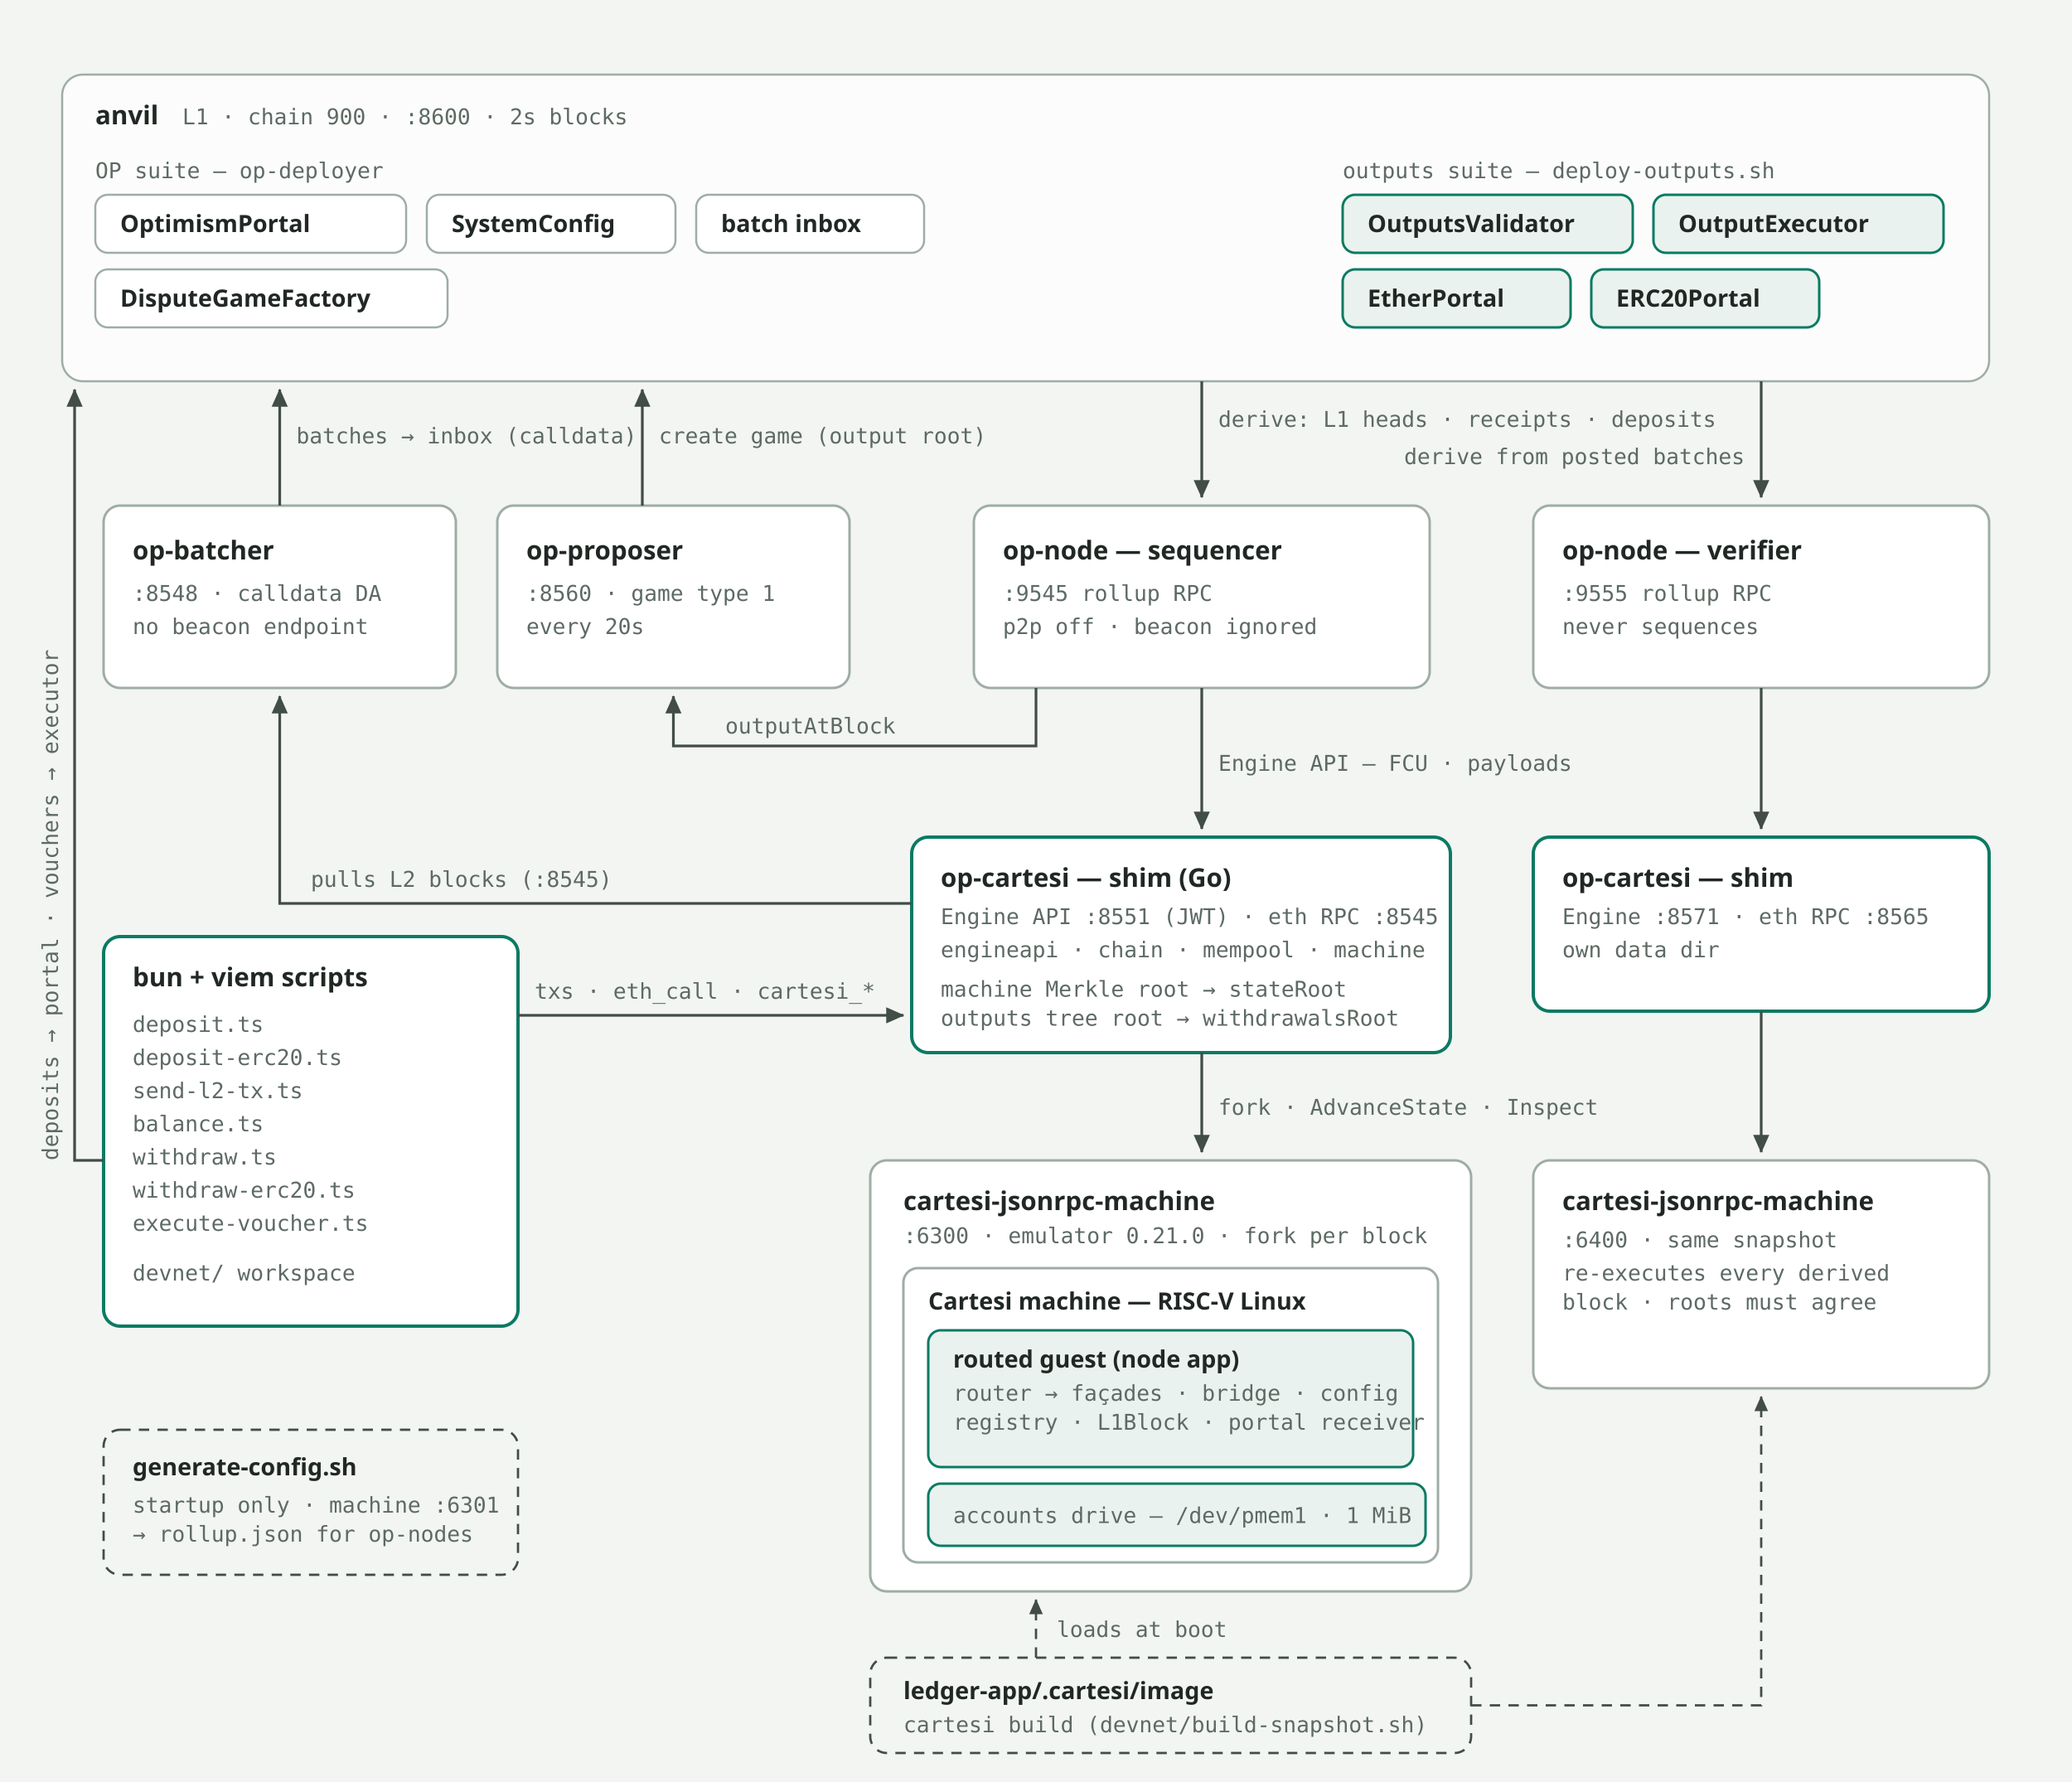
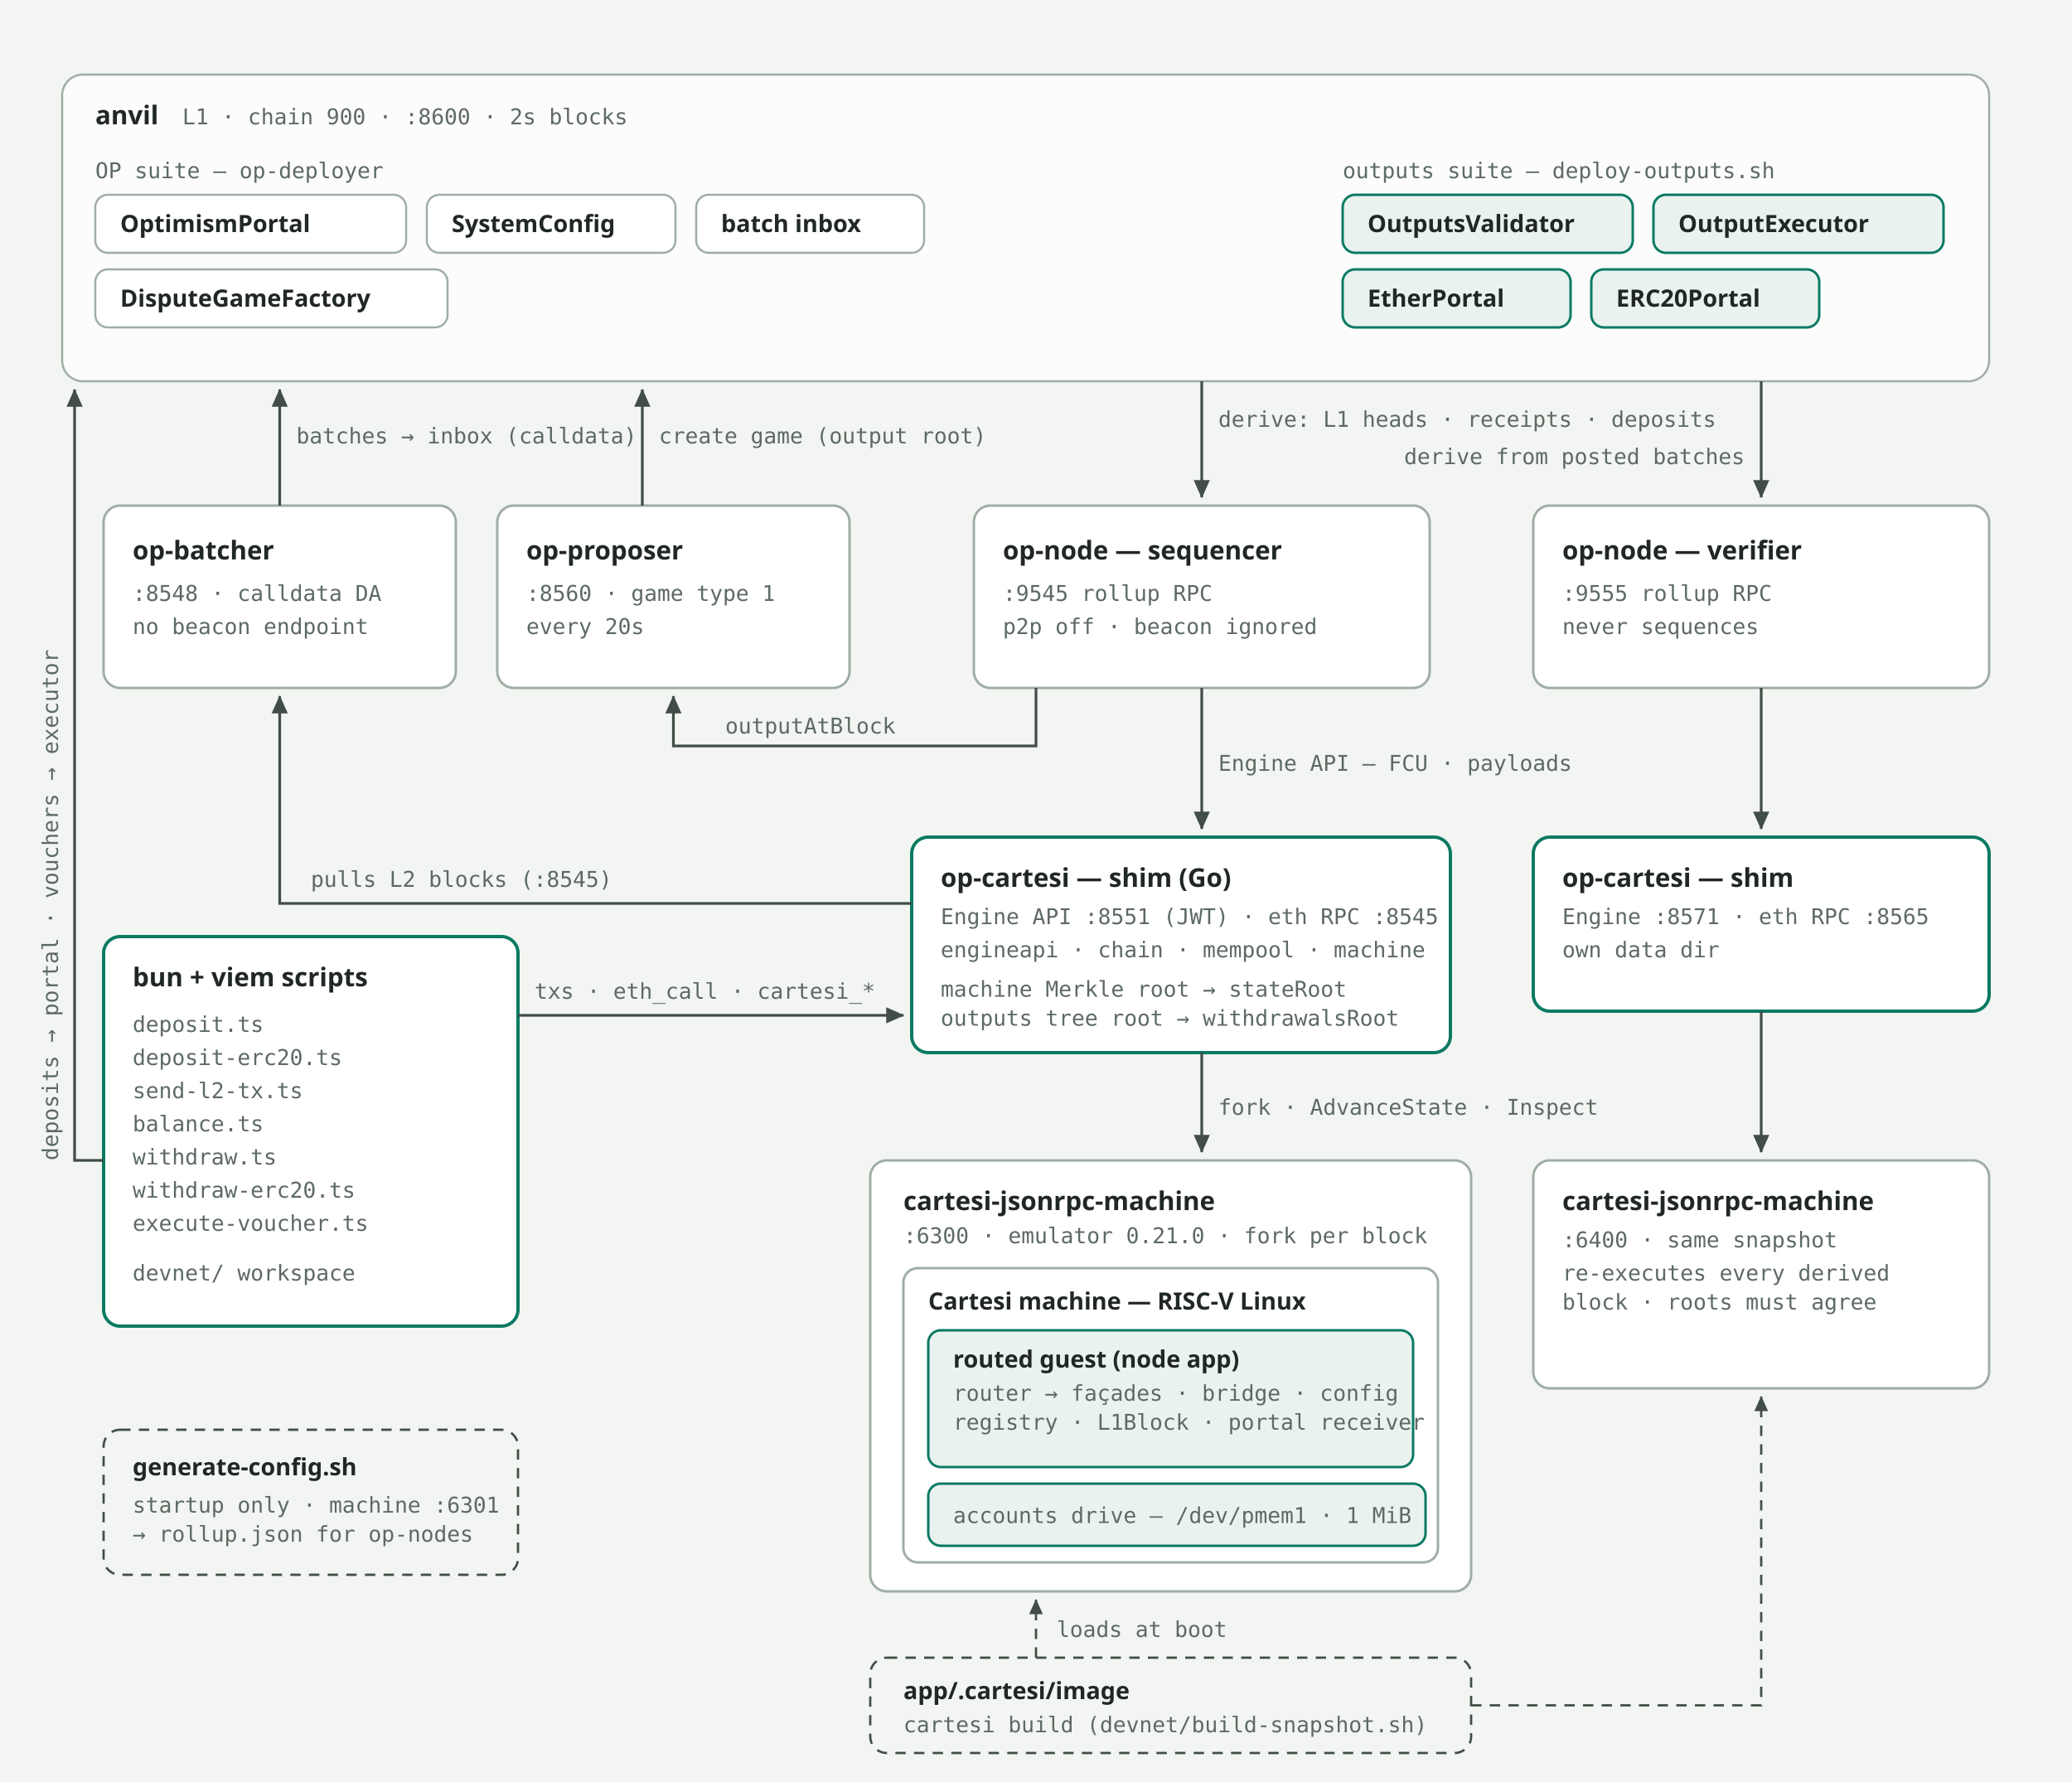
<svg xmlns="http://www.w3.org/2000/svg" viewBox="0 0 1000 860" role="img">
  <style>
  .band  { fill: #fbfcfb; stroke: #9fada5; }
  .b     { fill: #ffffff; stroke: #9fada5; stroke-width: 1.2; }
  .b-acc { fill: #ffffff; stroke: #0b7a63; stroke-width: 1.6; }
  .chip     { fill: #ffffff; stroke: #9fada5; stroke-width: 1; }
  .chip-acc { fill: #e9f2ee; stroke: #0b7a63; stroke-width: 1.2; }
  .ghost { fill: none; stroke: #414d46; stroke-width: 1.1; stroke-dasharray: 5 4; }
  .t   { fill: #212824; font-family: ui-sans-serif, system-ui, sans-serif; font-size: 12.5px; font-weight: 600; }
  .ts  { fill: #212824; font-family: ui-sans-serif, system-ui, sans-serif; font-size: 11.5px; font-weight: 600; }
  .m   { fill: #5d6a63; font-family: ui-monospace, "SF Mono", "Cascadia Code", monospace; font-size: 10.5px; }
  .lbl { fill: #5d6a63; font-family: ui-monospace, "SF Mono", "Cascadia Code", monospace; font-size: 10.5px; }
  .edge { stroke: #414d46; stroke-width: 1.3; fill: none; }
  .edge-d { stroke: #414d46; stroke-width: 1.1; fill: none; stroke-dasharray: 5 4; }
  .arrowhead { fill: #414d46; }
</style>
  <defs>
    <marker id="ah" viewBox="0 0 10 10" refX="8.5" refY="5" markerWidth="7.5" markerHeight="7.5" orient="auto-start-reverse">
      <path d="M 0 1 L 9 5 L 0 9 z" class="arrowhead" />
    </marker>
  </defs>
  <rect width="1000" height="860" fill="#f2f5f2" />
  <rect class="band" x="30" y="36" width="930" height="148" rx="10" />
  <text class="t" x="46" y="60">anvil</text>
  <text class="m" x="88" y="60">L1 · chain 900 · :8600 · 2s blocks</text>
  <text class="m" x="46" y="86">OP suite — op-deployer</text>
  <rect class="chip" x="46" y="94" width="150" height="28" rx="6" />
  <text class="ts" x="58" y="112">OptimismPortal</text>
  <rect class="chip" x="206" y="94" width="120" height="28" rx="6" />
  <text class="ts" x="218" y="112">SystemConfig</text>
  <rect class="chip" x="336" y="94" width="110" height="28" rx="6" />
  <text class="ts" x="348" y="112">batch inbox</text>
  <rect class="chip" x="46" y="130" width="170" height="28" rx="6" />
  <text class="ts" x="58" y="148">DisputeGameFactory</text>
  <text class="m" x="648" y="86">outputs suite — deploy-outputs.sh</text>
  <rect class="chip-acc" x="648" y="94" width="140" height="28" rx="6" />
  <text class="ts" x="660" y="112">OutputsValidator</text>
  <rect class="chip-acc" x="798" y="94" width="140" height="28" rx="6" />
  <text class="ts" x="810" y="112">OutputExecutor</text>
  <rect class="chip-acc" x="648" y="130" width="110" height="28" rx="6" />
  <text class="ts" x="660" y="148">EtherPortal</text>
  <rect class="chip-acc" x="768" y="130" width="110" height="28" rx="6" />
  <text class="ts" x="780" y="148">ERC20Portal</text>
  <rect class="b" x="50" y="244" width="170" height="88" rx="8" />
  <text class="t" x="64" y="270">op-batcher</text>
  <text class="m" x="64" y="290">:8548 · calldata DA</text>
  <text class="m" x="64" y="306">no beacon endpoint</text>
  <rect class="b" x="240" y="244" width="170" height="88" rx="8" />
  <text class="t" x="254" y="270">op-proposer</text>
  <text class="m" x="254" y="290">:8560 · game type 1</text>
  <text class="m" x="254" y="306">every 20s</text>
  <rect class="b" x="470" y="244" width="220" height="88" rx="8" />
  <text class="t" x="484" y="270">op-node — sequencer</text>
  <text class="m" x="484" y="290">:9545 rollup RPC</text>
  <text class="m" x="484" y="306">p2p off · beacon ignored</text>
  <rect class="b" x="740" y="244" width="220" height="88" rx="8" />
  <text class="t" x="754" y="270">op-node — verifier</text>
  <text class="m" x="754" y="290">:9555 rollup RPC</text>
  <text class="m" x="754" y="306">never sequences</text>
  <rect class="b-acc" x="440" y="404" width="260" height="104" rx="8" />
  <text class="t" x="454" y="428">op-cartesi — shim (Go)</text>
  <text class="m" x="454" y="446">Engine API :8551 (JWT) · eth RPC :8545</text>
  <text class="m" x="454" y="462">engineapi · chain · mempool · machine</text>
  <text class="m" x="454" y="481">machine Merkle root → stateRoot</text>
  <text class="m" x="454" y="495">outputs tree root → withdrawalsRoot</text>
  <rect class="b-acc" x="740" y="404" width="220" height="84" rx="8" />
  <text class="t" x="754" y="428">op-cartesi — shim</text>
  <text class="m" x="754" y="446">Engine :8571 · eth RPC :8565</text>
  <text class="m" x="754" y="462">own data dir</text>
  <rect class="b-acc" x="50" y="452" width="200" height="188" rx="8" />
  <text class="t" x="64" y="476">bun + viem scripts</text>
  <text class="m" x="64" y="498">deposit.ts</text>
  <text class="m" x="64" y="514">deposit-erc20.ts</text>
  <text class="m" x="64" y="530">send-l2-tx.ts</text>
  <text class="m" x="64" y="546">balance.ts</text>
  <text class="m" x="64" y="562">withdraw.ts</text>
  <text class="m" x="64" y="578">withdraw-erc20.ts</text>
  <text class="m" x="64" y="594">execute-voucher.ts</text>
  <text class="m" x="64" y="618">devnet/ workspace</text>
  <rect class="b" x="420" y="560" width="290" height="208" rx="8" />
  <text class="t" x="436" y="584">cartesi-jsonrpc-machine</text>
  <text class="m" x="436" y="600">:6300 · emulator 0.21.0 · fork per block</text>
  <rect class="b" x="436" y="612" width="258" height="142" rx="7" />
  <text class="ts" x="448" y="632">Cartesi machine — RISC-V Linux</text>
  <rect class="chip-acc" x="448" y="642" width="234" height="66" rx="6" />
  <text class="ts" x="460" y="660">routed guest (node app)</text>
  <text class="m" x="460" y="676">router → façades · bridge · config</text>
  <text class="m" x="460" y="690">registry · L1Block · portal receiver</text>
  <rect class="chip-acc" x="448" y="716" width="240" height="30" rx="6" />
  <text class="m" x="460" y="735">accounts drive — /dev/pmem1 · 1 MiB</text>
  <rect class="b" x="740" y="560" width="220" height="110" rx="8" />
  <text class="t" x="754" y="584">cartesi-jsonrpc-machine</text>
  <text class="m" x="754" y="602">:6400 · same snapshot</text>
  <text class="m" x="754" y="618">re-executes every derived</text>
  <text class="m" x="754" y="632">block · roots must agree</text>
  <rect class="ghost" x="50" y="690" width="200" height="70" rx="8" />
  <text class="ts" x="64" y="712">generate-config.sh</text>
  <text class="m" x="64" y="730">startup only · machine :6301</text>
  <text class="m" x="64" y="744">→ rollup.json for op-nodes</text>
  <rect class="ghost" x="420" y="800" width="290" height="46" rx="8" />
-   <text class="ts" x="436" y="820">ledger-app/.cartesi/image</text>
+   <text class="ts" x="436" y="820">app/.cartesi/image</text>
  <text class="m" x="436" y="836">cartesi build (devnet/build-snapshot.sh)</text>
  <path class="edge-d" d="M 500 800 L 500 772" marker-end="url(#ah)" />
  <text class="lbl" x="510" y="790">loads at boot</text>
  <path class="edge-d" d="M 710 823 L 850 823 L 850 674" marker-end="url(#ah)" />
  <path class="edge" d="M 580 184 L 580 240" marker-end="url(#ah)" />
  <text class="lbl" x="588" y="206">derive: L1 heads · receipts · deposits</text>
  <path class="edge" d="M 850 184 L 850 240" marker-end="url(#ah)" />
  <text class="lbl" x="842" y="224" text-anchor="end">derive from posted batches</text>
  <path class="edge" d="M 580 332 L 580 400" marker-end="url(#ah)" />
  <text class="lbl" x="588" y="372">Engine API — FCU · payloads</text>
  <path class="edge" d="M 850 332 L 850 400" marker-end="url(#ah)" />
  <path class="edge" d="M 580 508 L 580 556" marker-end="url(#ah)" />
  <text class="lbl" x="588" y="538">fork · AdvanceState · Inspect</text>
  <path class="edge" d="M 850 488 L 850 556" marker-end="url(#ah)" />
  <path class="edge" d="M 135 244 L 135 188" marker-end="url(#ah)" />
  <text class="lbl" x="143" y="214">batches → inbox (calldata)</text>
  <path class="edge" d="M 310 244 L 310 188" marker-end="url(#ah)" />
  <text class="lbl" x="318" y="214">create game (output root)</text>
  <path class="edge" d="M 500 332 L 500 360 L 325 360 L 325 336" marker-end="url(#ah)" />
  <text class="lbl" x="350" y="354">outputAtBlock</text>
  <path class="edge" d="M 440 436 L 135 436 L 135 336" marker-end="url(#ah)" />
  <text class="lbl" x="150" y="428">pulls L2 blocks (:8545)</text>
  <path class="edge" d="M 250 490 L 436 490" marker-end="url(#ah)" />
  <text class="lbl" x="258" y="482">txs · eth_call · cartesi_*</text>
  <path class="edge" d="M 50 560 L 36 560 L 36 188" marker-end="url(#ah)" />
  <text class="lbl" transform="rotate(-90 28 560)" x="28" y="560">deposits → portal · vouchers → executor</text>
</svg>
